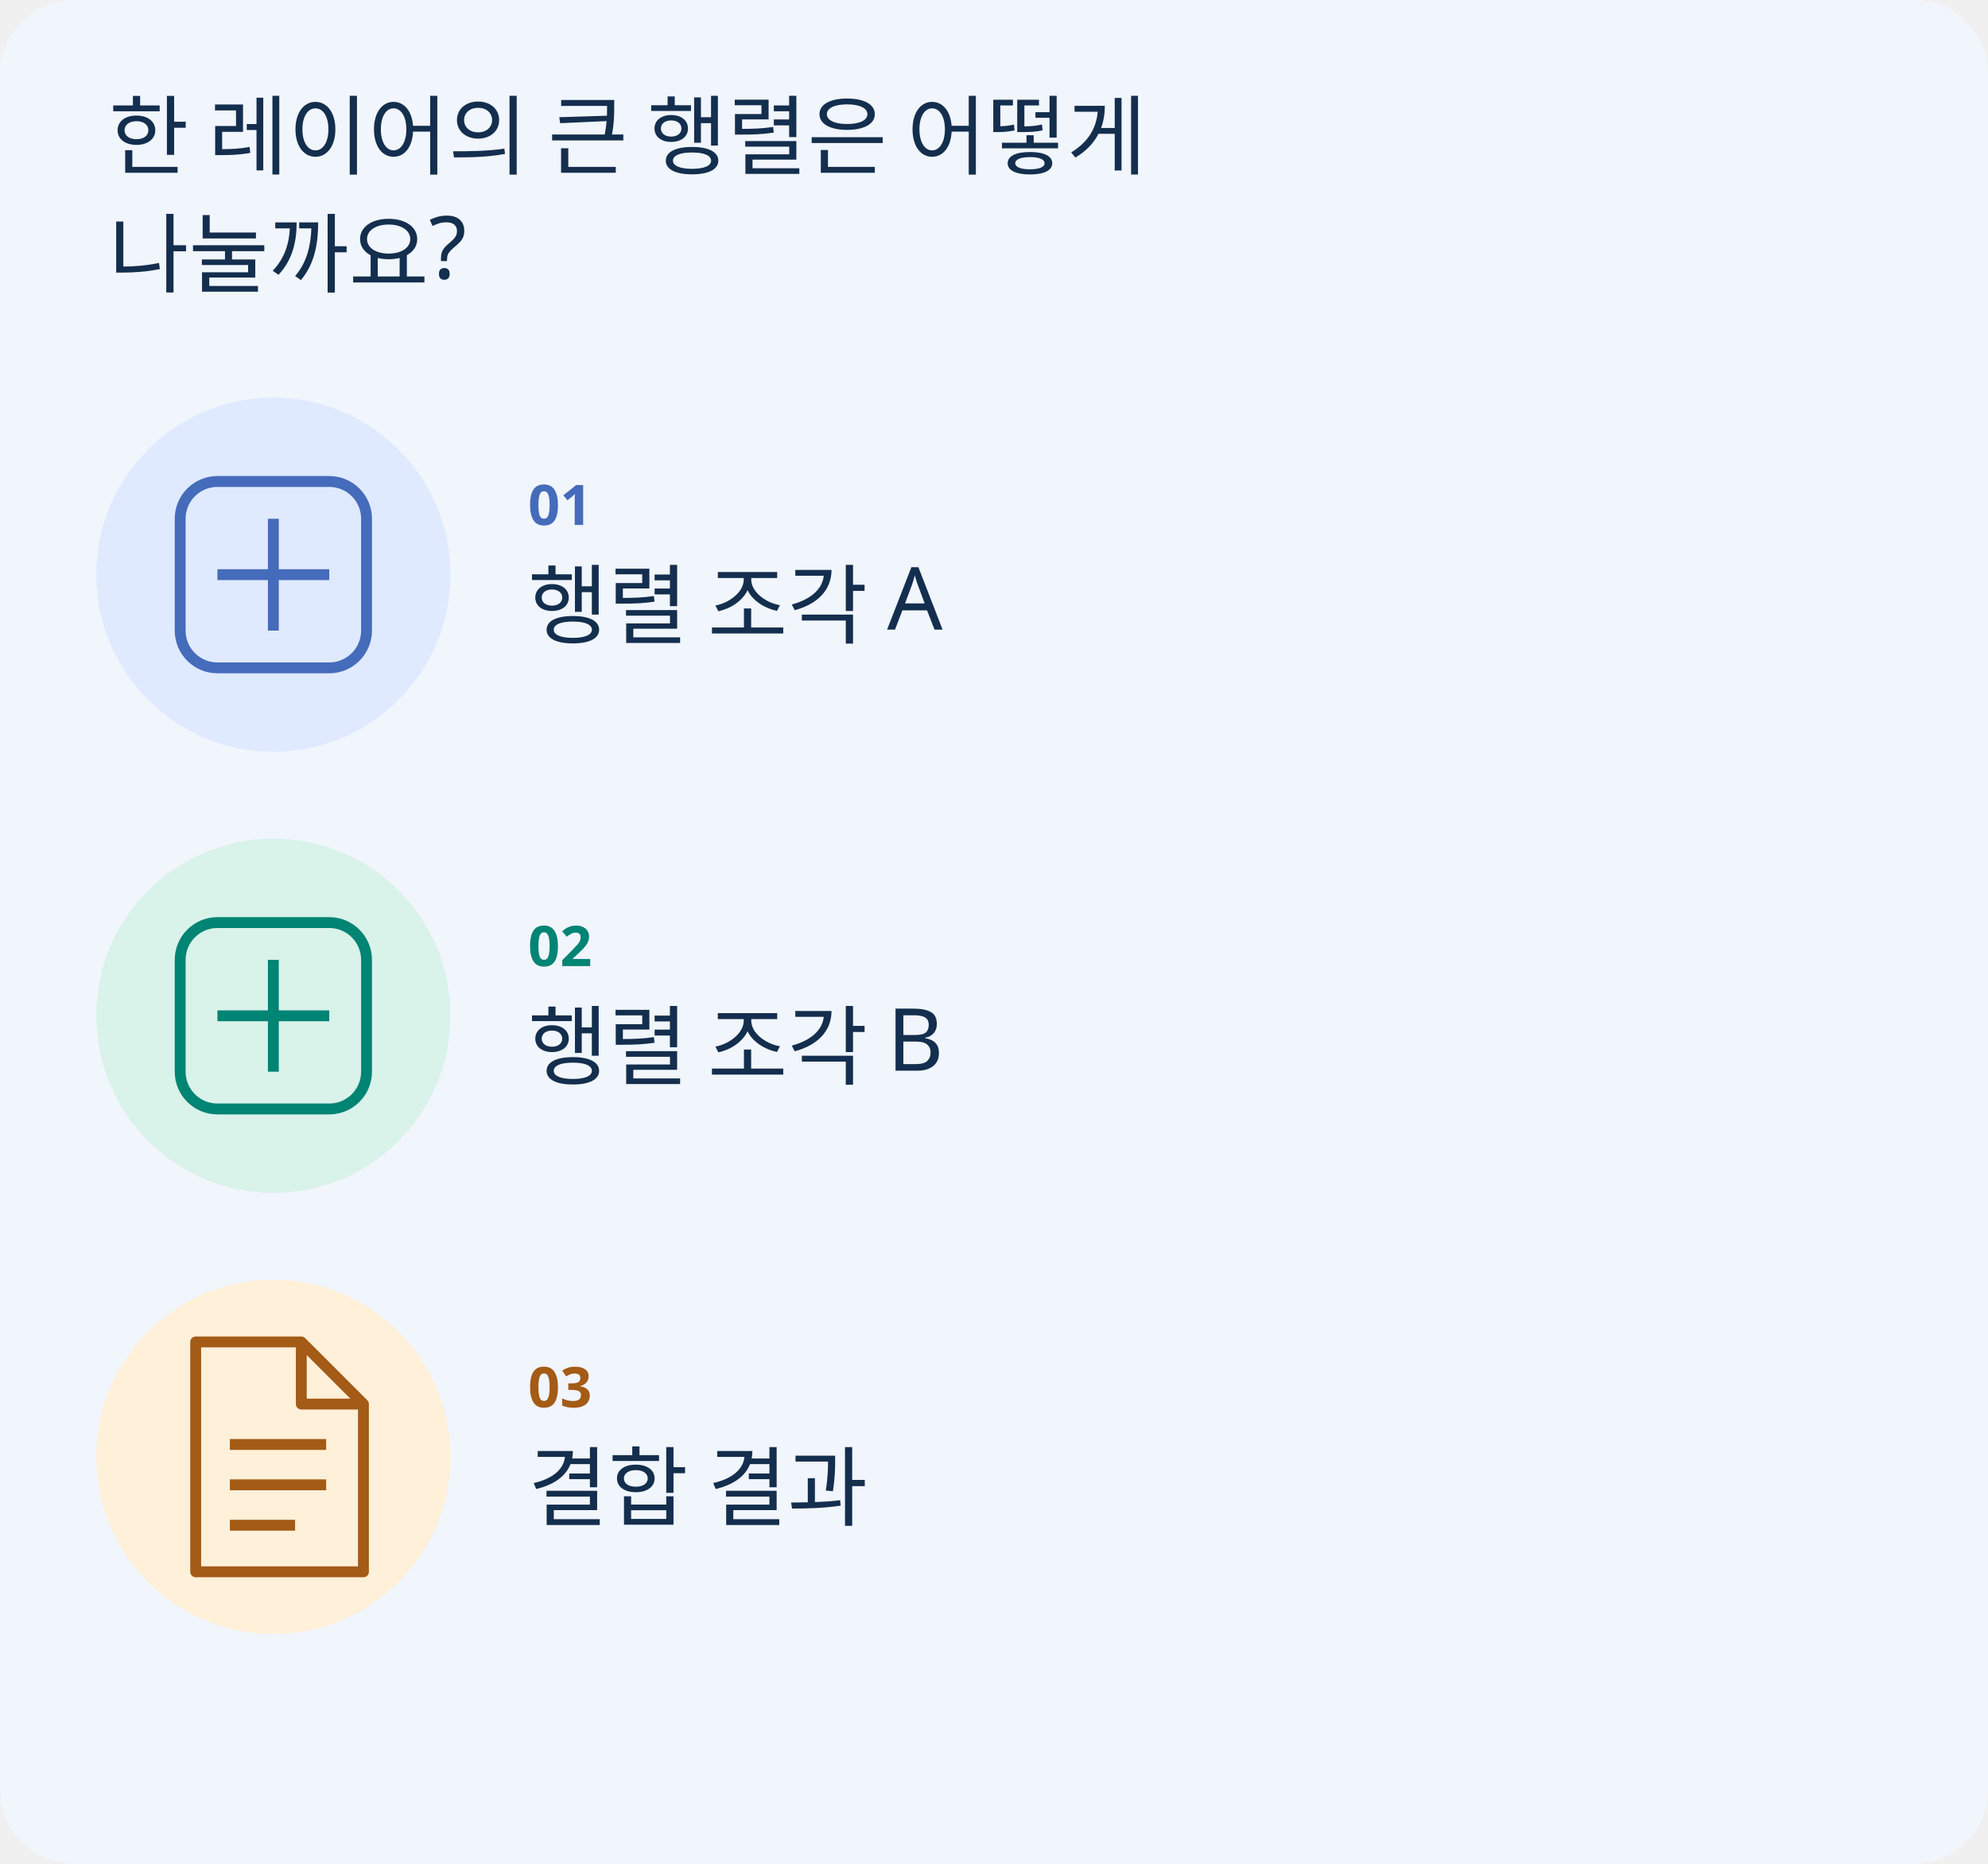
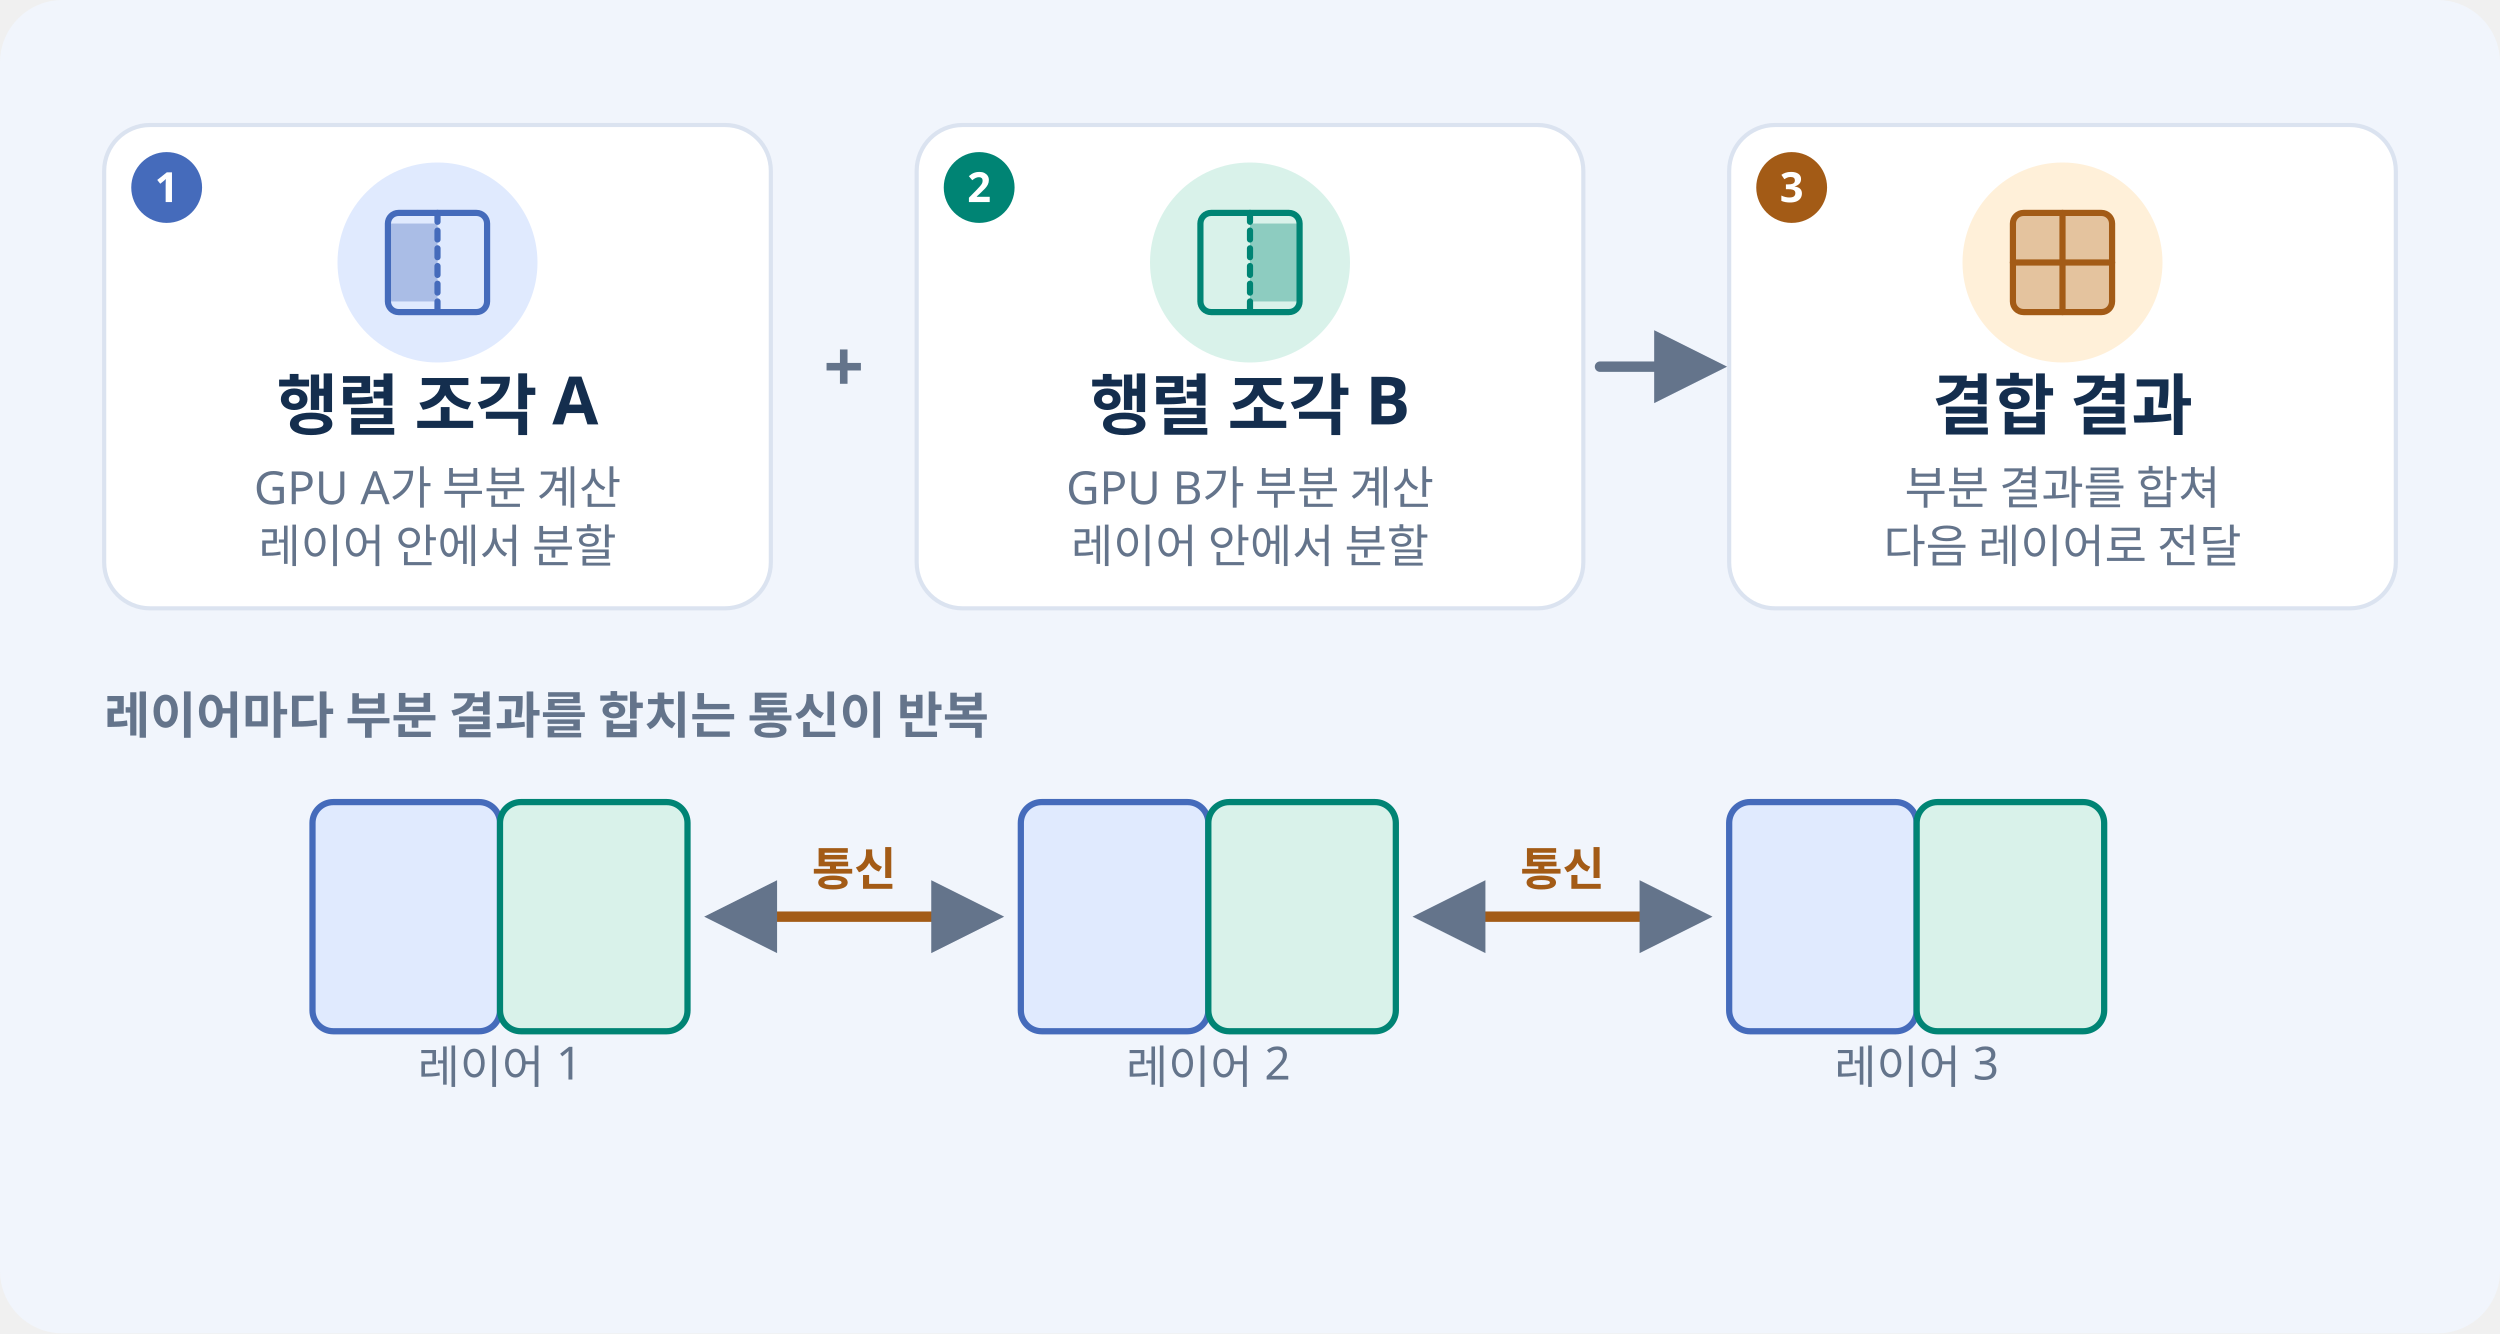
- <svg xmlns="http://www.w3.org/2000/svg" width="640" height="600" viewBox="0 0 640 600" role="img" aria-labelledby="title">
-   <rect width="100%" height="100%" rx="24" fill="#f1f5fc" />
+ <svg xmlns="http://www.w3.org/2000/svg" width="1200" height="640" viewBox="0 0 1200 640" role="img" aria-labelledby="title">
+   <defs>
+     <marker id="ah" viewBox="0 0 10 10" refX="8" refY="5" markerWidth="7" markerHeight="7" orient="auto-start-reverse">
+       <path d="M0 0L10 5L0 10z" fill="#64748b" />
+     </marker>
+   </defs>
+   <rect width="100%" height="100%" rx="30" fill="#f1f5fc" />
  <g font-family="system-ui, sans-serif">
-     <text x="35" y="54" font-size="28" fill="#142e4e">한 레이어의 큰 행렬은 어떻게</text>
-     <text x="35" y="92" font-size="28" fill="#142e4e">나눌까요?</text>
-     <circle cx="88" cy="185" r="57" fill="#e0eafe" />
-     <g transform="translate(88 185)" fill="none" stroke="#456bbb" stroke-width="3.5" stroke-linejoin="round">
-       <rect x="-30" y="-30" width="60" height="60" rx="12" />
-       <path d="M-18 0H18M0 -18V18" />
+     <rect x="50" y="60" width="320" height="232" rx="22" fill="#fff" stroke="#dbe3f0" stroke-width="2" />
+     <circle cx="210.0" cy="126" r="48" fill="#e0eafe" />
+     <g transform="translate(210.0 126) scale(0.85)">
+       <g fill="none" stroke="#456bbb" stroke-width="3.5" stroke-linejoin="round" stroke-linecap="round">
+         <rect x="-28" y="-28" width="56" height="56" rx="6" />
+         <path d="M0 -28V28" stroke-dasharray="5 5" />
+         <path d="M-28 -22H0V22H-28Z" fill="#456bbb" fill-opacity="0.35" stroke="none" />
+       </g>
    </g>
-     <text x="170" y="169" font-size="18" fill="#456bbb" font-weight="700">01</text>
-     <text x="170" y="205" font-size="28" fill="#142e4e" font-weight="400">행렬 조각 A</text>
-     <circle cx="88" cy="327" r="57" fill="#d9f2ea" />
-     <g transform="translate(88 327)" fill="none" stroke="#008474" stroke-width="3.5" stroke-linejoin="round">
-       <rect x="-30" y="-30" width="60" height="60" rx="12" />
-       <path d="M-18 0H18M0 -18V18" />
+     <circle cx="80" cy="90" r="17" fill="#456bbb" />
+     <text x="80" y="97" font-size="20" fill="#fff" font-weight="700" text-anchor="middle">1</text>
+     <text x="210.0" y="206" font-size="32" fill="#142e4e" font-weight="700" text-anchor="middle">행렬 조각 A</text>
+     <text x="210.0" y="242" font-size="22" fill="#64748b" font-weight="400" text-anchor="middle">GPU A가 부분 계산</text>
+     <text x="210.0" y="270" font-size="22" fill="#64748b" font-weight="400" text-anchor="middle">레이어 안에서 분할</text>
+     <rect x="440" y="60" width="320" height="232" rx="22" fill="#fff" stroke="#dbe3f0" stroke-width="2" />
+     <circle cx="600.0" cy="126" r="48" fill="#d9f2ea" />
+     <g transform="translate(600.0 126) scale(0.85)">
+       <g fill="none" stroke="#008474" stroke-width="3.5" stroke-linejoin="round" stroke-linecap="round">
+         <rect x="-28" y="-28" width="56" height="56" rx="6" />
+         <path d="M0 -28V28" stroke-dasharray="5 5" />
+         <path d="M0 -22H28V22H0Z" fill="#008474" fill-opacity="0.35" stroke="none" />
+       </g>
    </g>
-     <text x="170" y="311" font-size="18" fill="#008474" font-weight="700">02</text>
-     <text x="170" y="347" font-size="28" fill="#142e4e" font-weight="400">행렬 조각 B</text>
-     <circle cx="88" cy="469" r="57" fill="#fff0d9" />
-     <g transform="translate(88 469)" fill="none" stroke="#a35b16" stroke-width="3.5" stroke-linejoin="round">
-       <path d="M-25 -37H9L29 -17V37H-25Z" />
-       <path d="M9 -37V-17H29M-14 -4H17M-14 9H17M-14 22H7" />
+     <circle cx="470" cy="90" r="17" fill="#008474" />
+     <text x="470" y="97" font-size="20" fill="#fff" font-weight="700" text-anchor="middle">2</text>
+     <text x="600.0" y="206" font-size="32" fill="#142e4e" font-weight="700" text-anchor="middle">행렬 조각 B</text>
+     <text x="600.0" y="242" font-size="22" fill="#64748b" font-weight="400" text-anchor="middle">GPU B가 부분 계산</text>
+     <text x="600.0" y="270" font-size="22" fill="#64748b" font-weight="400" text-anchor="middle">레이어 안에서 분할</text>
+     <rect x="830" y="60" width="320" height="232" rx="22" fill="#fff" stroke="#dbe3f0" stroke-width="2" />
+     <circle cx="990.0" cy="126" r="48" fill="#fff0d9" />
+     <g transform="translate(990.0 126) scale(0.85)">
+       <g fill="none" stroke="#a35b16" stroke-width="3.5" stroke-linejoin="round" stroke-linecap="round">
+         <rect x="-28" y="-28" width="56" height="56" rx="6" fill="#a35b16" fill-opacity="0.3" />
+         <path d="M0 -28V28M-28 0H28" />
+       </g>
    </g>
-     <text x="170" y="453" font-size="18" fill="#a35b16" font-weight="700">03</text>
-     <text x="170" y="489" font-size="28" fill="#142e4e" font-weight="400">결합 결과</text>
+     <circle cx="860" cy="90" r="17" fill="#a35b16" />
+     <text x="860" y="97" font-size="20" fill="#fff" font-weight="700" text-anchor="middle">3</text>
+     <text x="990.0" y="206" font-size="32" fill="#142e4e" font-weight="700" text-anchor="middle">결합 결과</text>
+     <text x="990.0" y="242" font-size="22" fill="#64748b" font-weight="400" text-anchor="middle">부분 결과를 합쳐</text>
+     <text x="990.0" y="270" font-size="22" fill="#64748b" font-weight="400" text-anchor="middle">다음 레이어로 전달</text>
+     <text x="405.0" y="188.0" font-size="34" fill="#64748b" font-weight="700" text-anchor="middle">+</text>
+     <path d="M768 176.0L822 176.0" stroke="#64748b" stroke-width="5" fill="none" stroke-linecap="round" marker-end="url(#ah)" />
+     <text x="50" y="352" font-size="24" fill="#64748b" font-weight="700" text-anchor="start">레이어마다 부분 결과를 합치는 통신이 반복</text>
+     <rect x="150" y="385" width="90" height="110" rx="10" fill="#e0eafe" stroke="#456bbb" stroke-width="3" />
+     <rect x="240" y="385" width="90" height="110" rx="10" fill="#d9f2ea" stroke="#008474" stroke-width="3" />
+     <text x="240" y="520" font-size="22" fill="#64748b" font-weight="400" text-anchor="middle">레이어 1</text>
+     <path d="M345 440L475 440" stroke="#a35b16" stroke-width="5" fill="none" stroke-linecap="round" marker-end="url(#ah)" marker-start="url(#ah)" />
+     <text x="410" y="425" font-size="22" fill="#a35b16" font-weight="700" text-anchor="middle">통신</text>
+     <rect x="490" y="385" width="90" height="110" rx="10" fill="#e0eafe" stroke="#456bbb" stroke-width="3" />
+     <rect x="580" y="385" width="90" height="110" rx="10" fill="#d9f2ea" stroke="#008474" stroke-width="3" />
+     <text x="580" y="520" font-size="22" fill="#64748b" font-weight="400" text-anchor="middle">레이어 2</text>
+     <path d="M685 440L815 440" stroke="#a35b16" stroke-width="5" fill="none" stroke-linecap="round" marker-end="url(#ah)" marker-start="url(#ah)" />
+     <text x="750" y="425" font-size="22" fill="#a35b16" font-weight="700" text-anchor="middle">통신</text>
+     <rect x="830" y="385" width="90" height="110" rx="10" fill="#e0eafe" stroke="#456bbb" stroke-width="3" />
+     <rect x="920" y="385" width="90" height="110" rx="10" fill="#d9f2ea" stroke="#008474" stroke-width="3" />
+     <text x="920" y="520" font-size="22" fill="#64748b" font-weight="400" text-anchor="middle">레이어 3</text>
  </g>
</svg>
